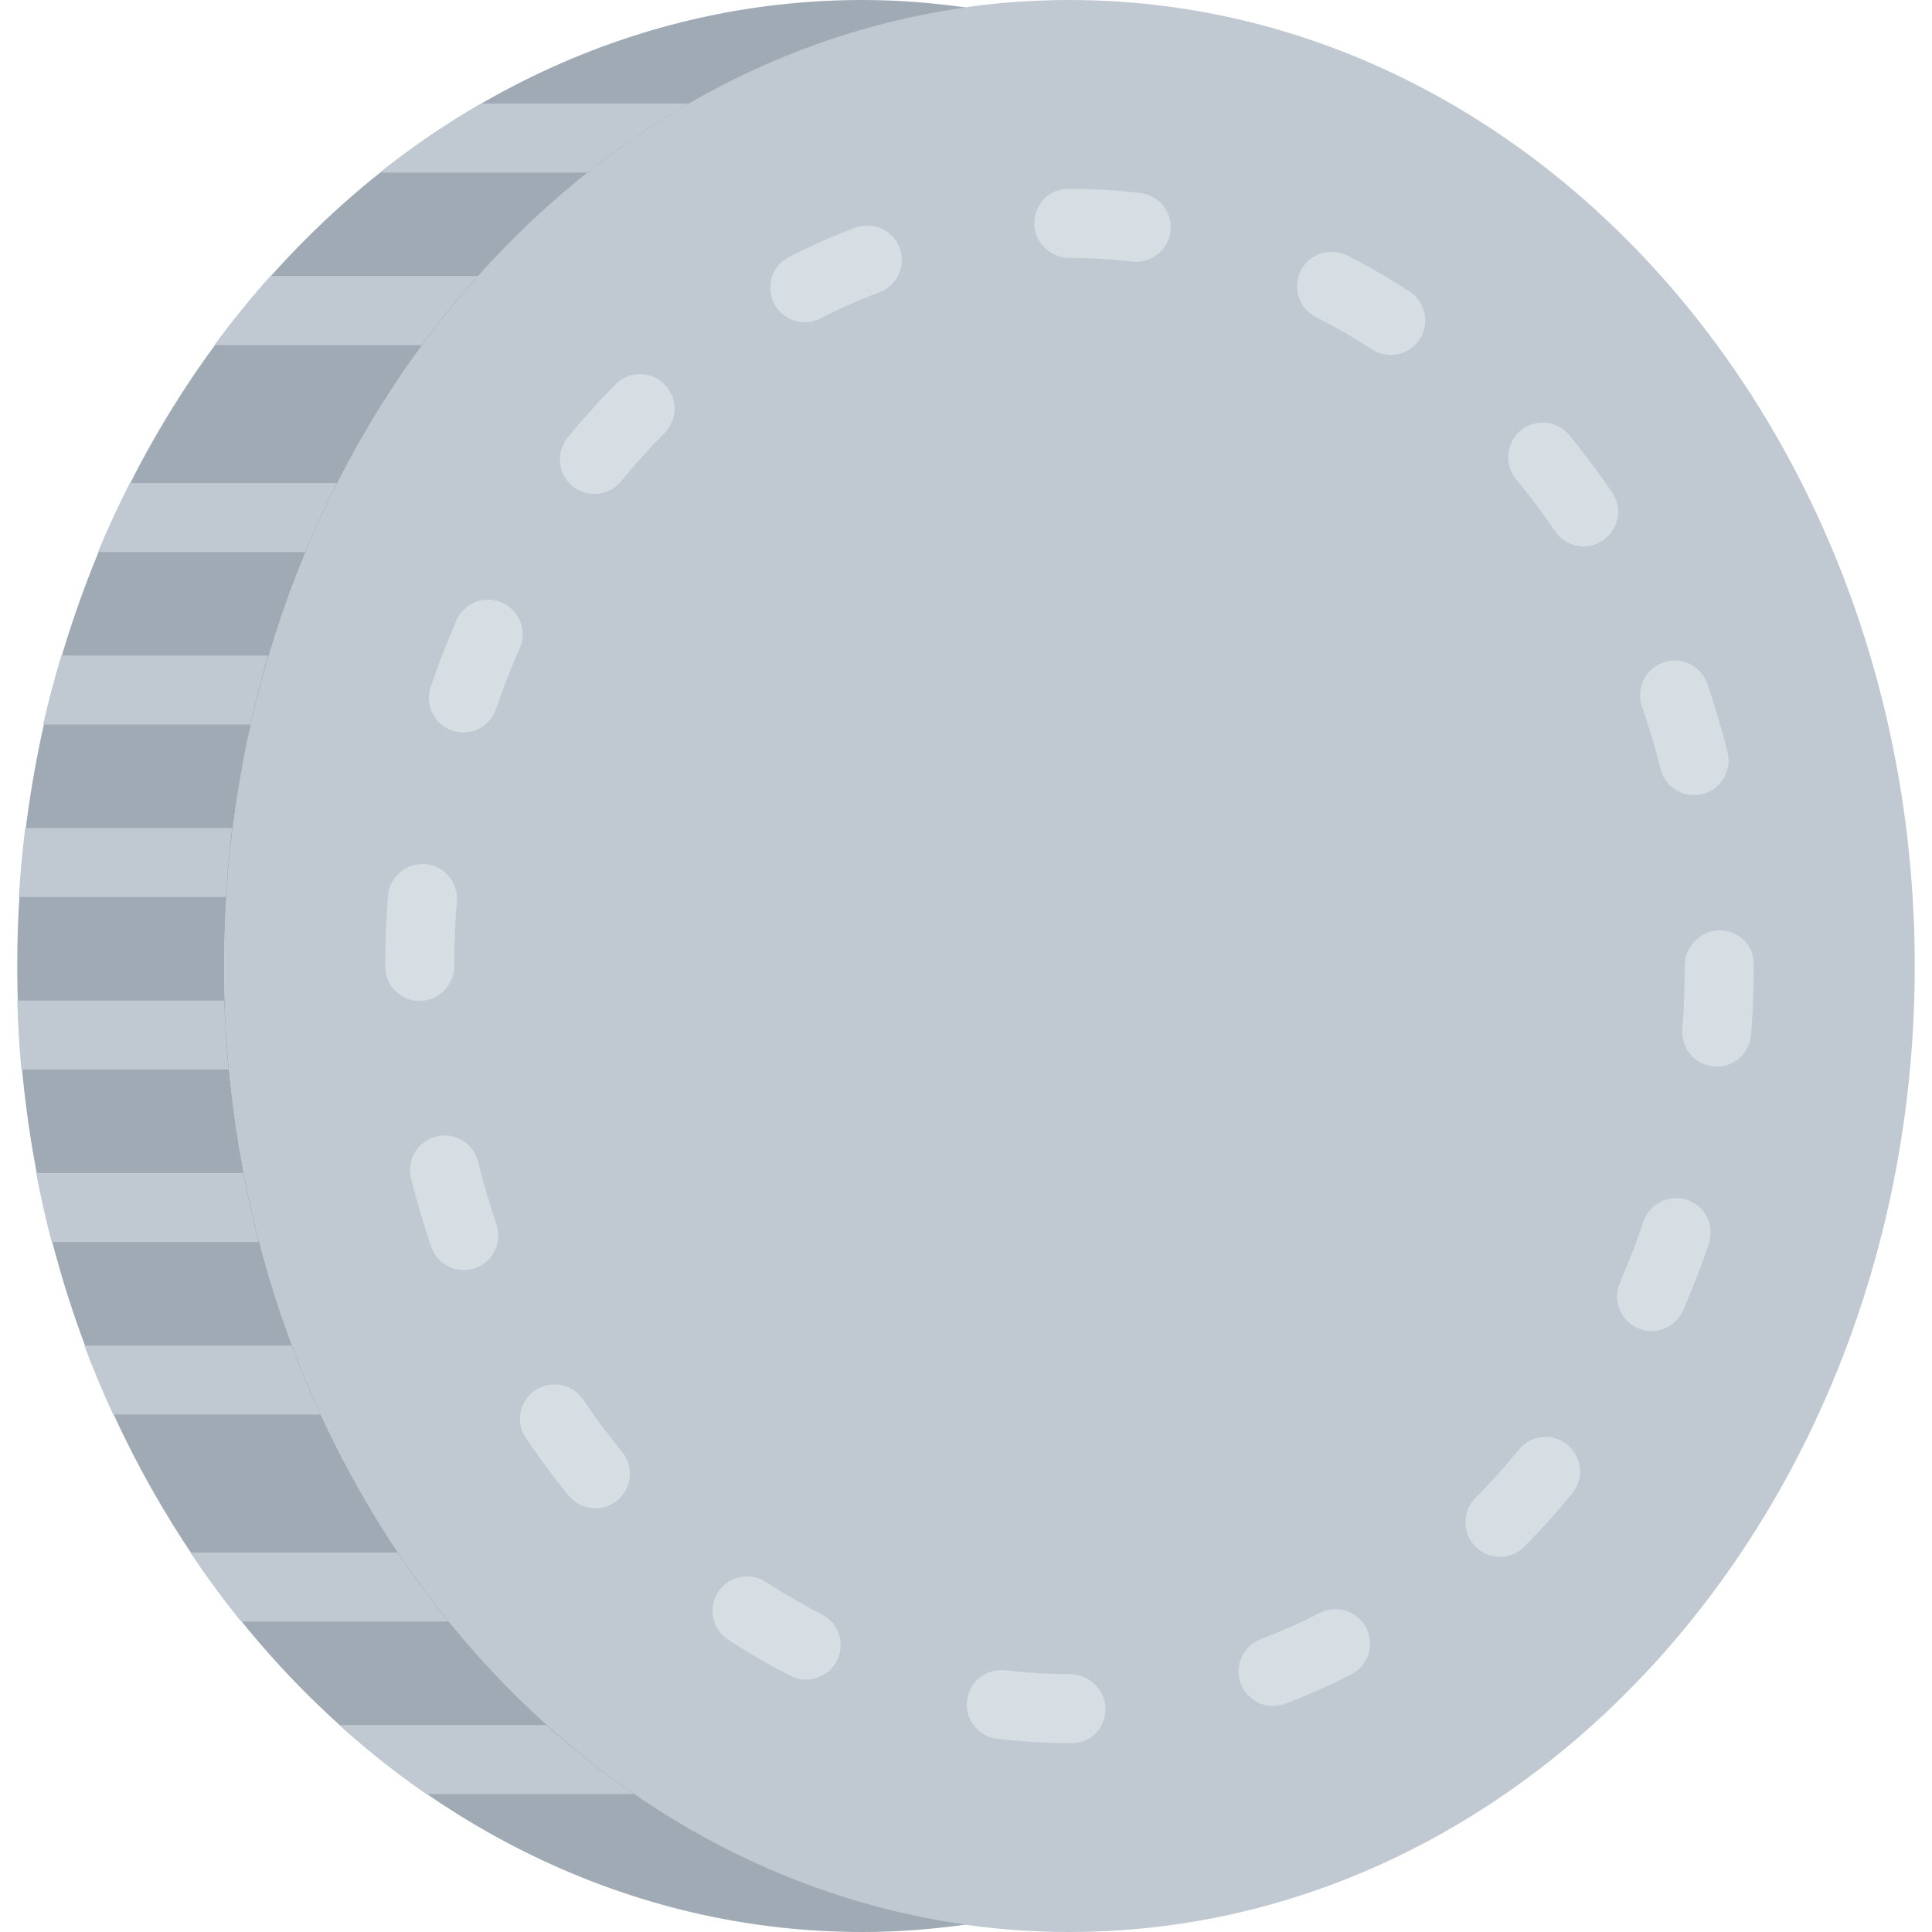
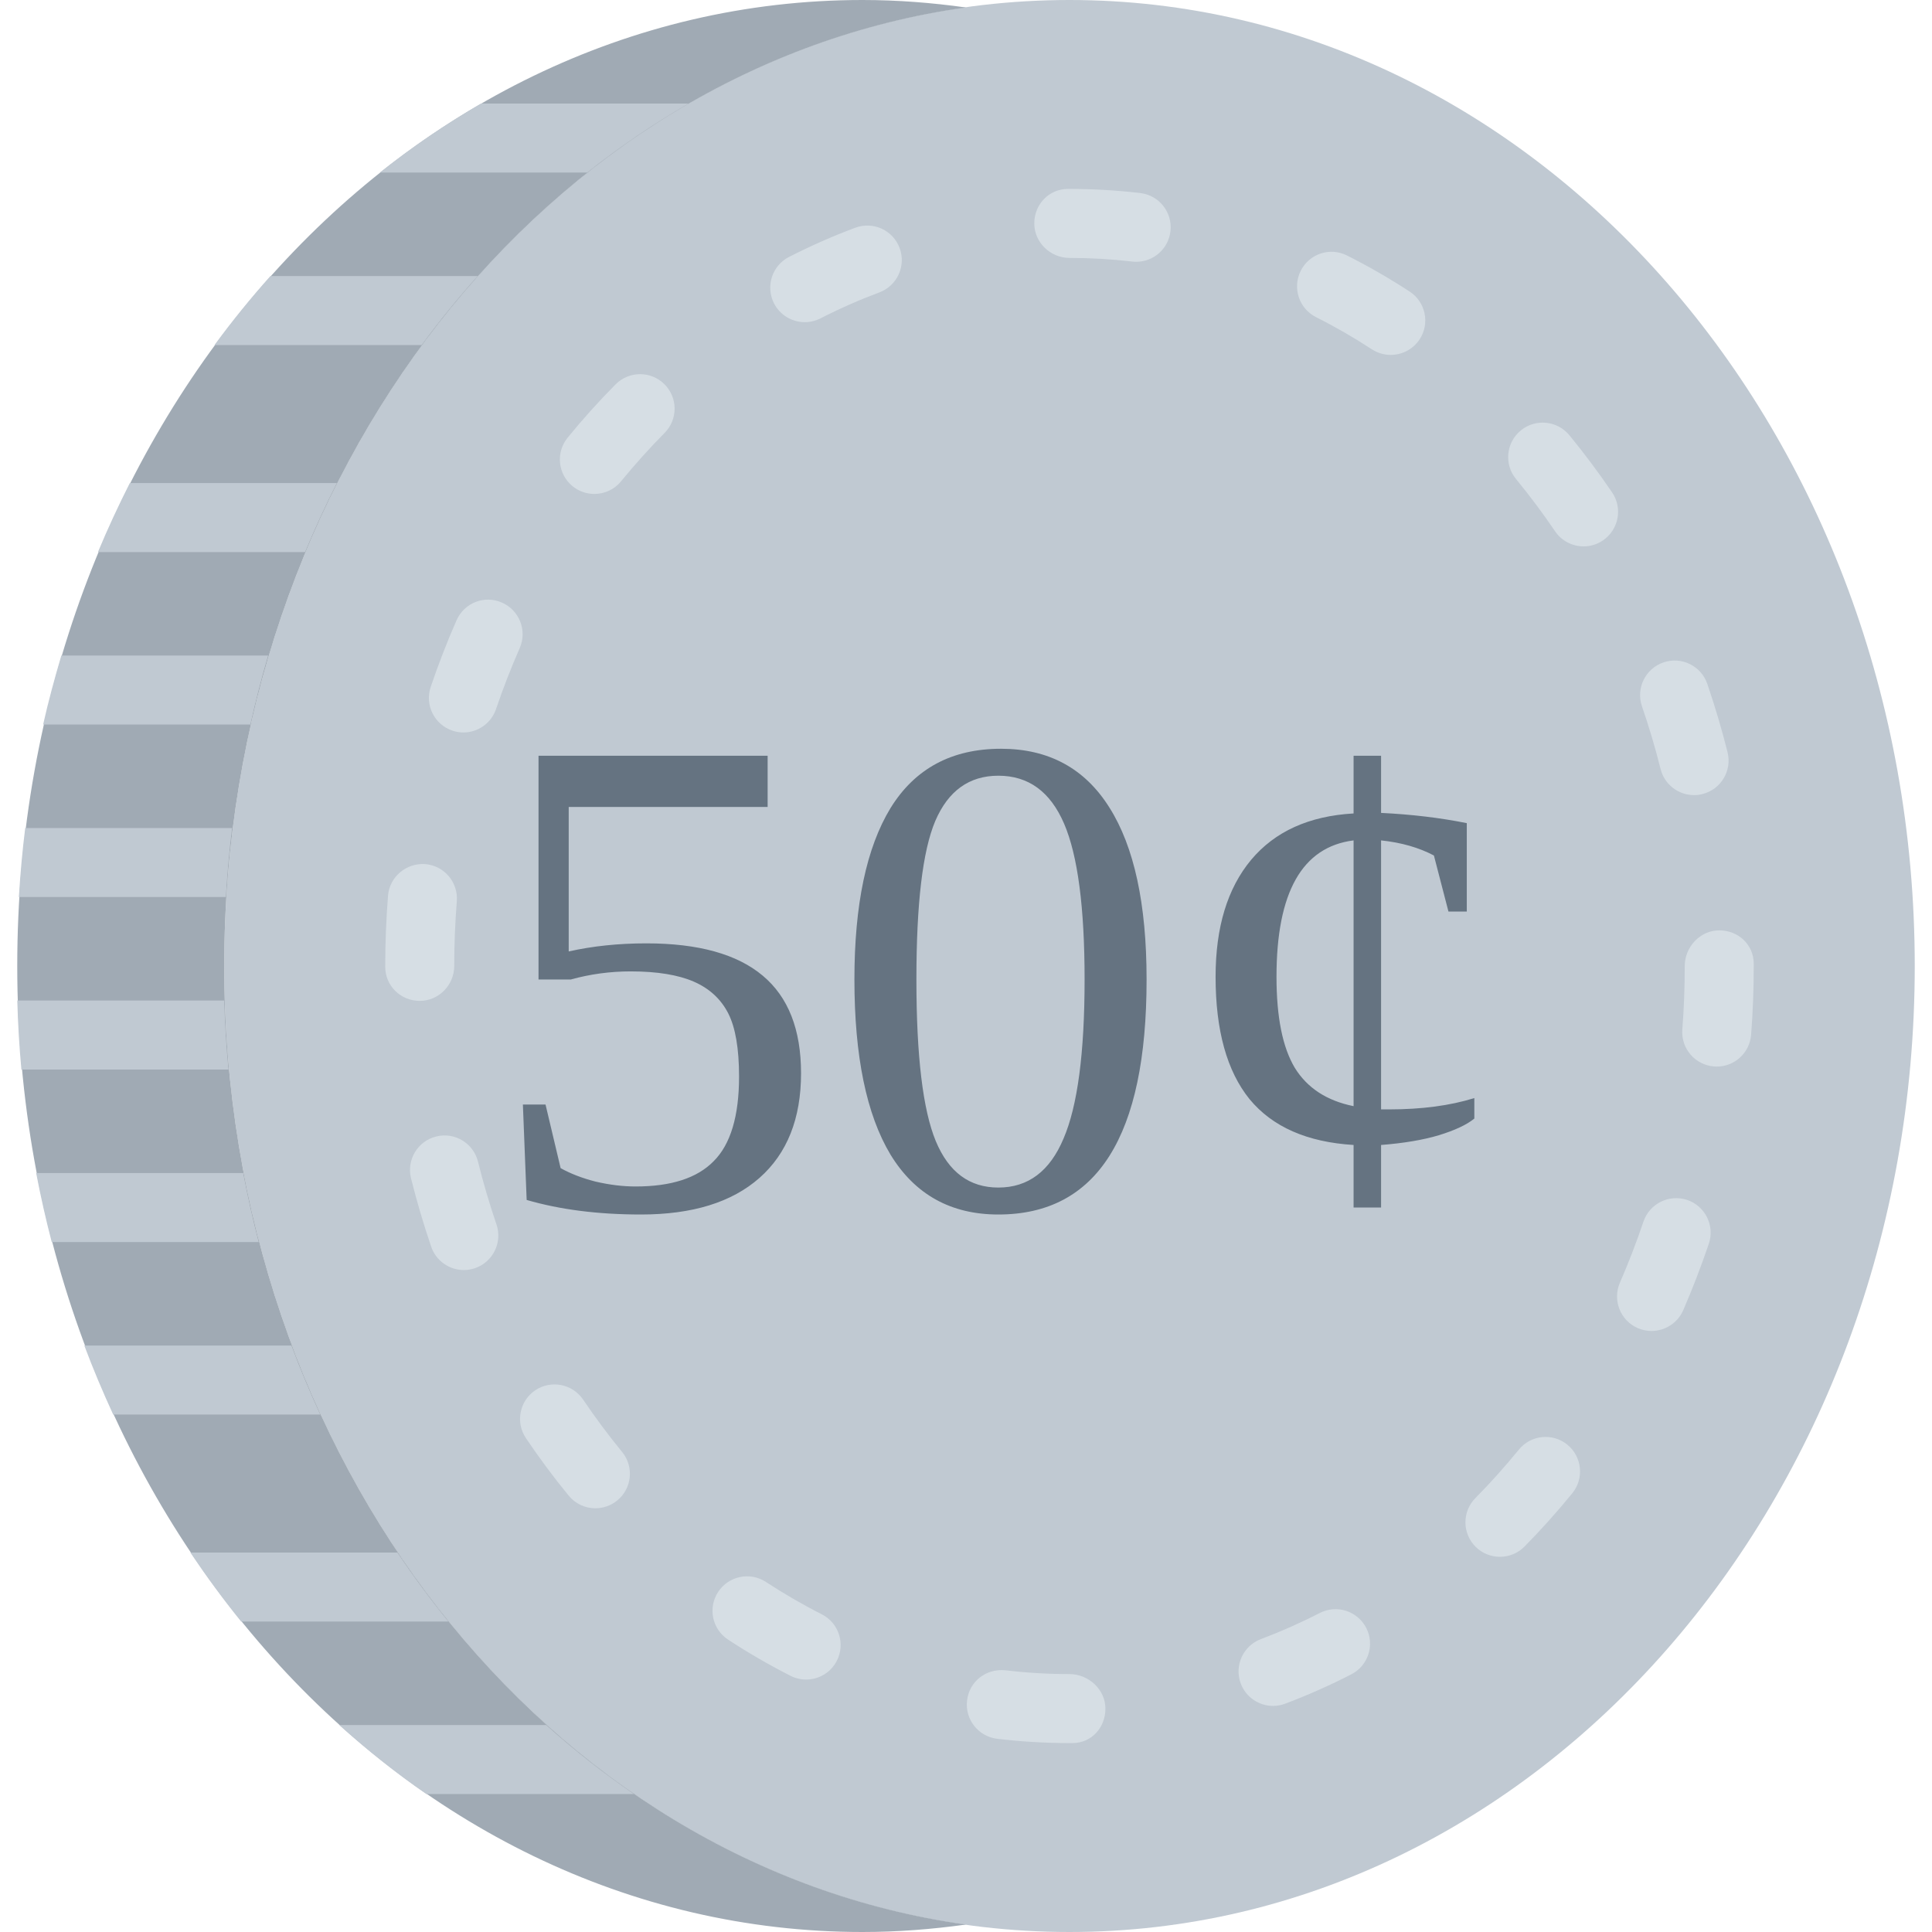
<svg xmlns="http://www.w3.org/2000/svg" version="1.1" id="Capa_1" x="0px" y="0px" viewBox="0 0 56 56" style="enable-background:new 0 0 56 56;" xml:space="preserve">
  <g id="XMLID_18_">
    <path id="XMLID_139_" style="fill:#C0C9D2;" d="M31,56C17.469,56,6.5,43.464,6.5,28S17.469,0,31,0c13.531,0,24.5,12.536,24.5,28   S44.531,56,31,56" />
    <path id="XMLID_138_" style="fill:#A0AAB4;" d="M6.5,28C6.5,13.698,15.885,1.908,28,0.217C27.016,0.079,26.016,0,25,0   C11.469,0,0.5,12.536,0.5,28S11.469,56,25,56c1.016,0,2.016-0.079,3-0.216C15.885,54.092,6.5,42.302,6.5,28" />
    <path id="XMLID_137_" style="fill:#C0C9D2;" d="M6.499,29.001H0.501c0.019,0.673,0.058,1.34,0.119,2h6.003   C6.56,30.342,6.519,29.675,6.499,29.001" />
    <path id="XMLID_136_" style="fill:#C0C9D2;" d="M6.727,24.001H0.731c-0.083,0.659-0.142,1.327-0.184,2h6   C6.588,25.329,6.645,24.661,6.727,24.001" />
    <path id="XMLID_135_" style="fill:#C0C9D2;" d="M7.049,34.001H1.048c0.13,0.676,0.28,1.343,0.451,2h5.999   C7.327,35.345,7.178,34.678,7.049,34.001" />
    <path id="XMLID_134_" style="fill:#C0C9D2;" d="M8.448,39.001H2.444c0.255,0.682,0.537,1.347,0.837,2h6.002   C8.982,40.35,8.703,39.683,8.448,39.001" />
    <path id="XMLID_133_" style="fill:#C0C9D2;" d="M7.772,19.001H1.778c-0.194,0.657-0.376,1.322-0.528,2h6.007   C7.408,20.326,7.578,19.657,7.772,19.001" />
    <path id="XMLID_132_" style="fill:#C0C9D2;" d="M9.764,14.002H3.763c-0.329,0.651-0.64,1.317-0.924,2h6.004   C9.127,15.319,9.434,14.652,9.764,14.002" />
    <path id="XMLID_131_" style="fill:#C0C9D2;" d="M13.845,8.002H7.838c-0.569,0.636-1.11,1.303-1.622,2h6.005   C12.733,9.305,13.275,8.638,13.845,8.002" />
    <path id="XMLID_130_" style="fill:#C0C9D2;" d="M19.959,3.001h-6.014c-1.02,0.59-2.002,1.258-2.935,2h6.009   C17.953,4.26,18.935,3.592,19.959,3.001" />
    <path id="XMLID_129_" style="fill:#C0C9D2;" d="M11.519,45.001H5.517c0.465,0.693,0.954,1.36,1.473,2h6.007   C12.477,46.361,11.985,45.694,11.519,45.001" />
    <path id="XMLID_128_" style="fill:#C0C9D2;" d="M9.834,50.001c0.803,0.723,1.644,1.395,2.524,2h6.015   c-0.885-0.607-1.734-1.274-2.542-2H9.834z" />
+     <text x="14" y="35" style="fill:#657381;font-size: 20px;">50¢</text>
    <path id="XMLID_111_" style="fill:#D6DEE4;" d="M31.085,50.524H31c-0.7,0-1.405-0.042-2.095-0.124   c-0.548-0.066-0.941-0.563-0.874-1.112c0.064-0.548,0.547-0.93,1.111-0.874c0.61,0.073,1.236,0.11,1.857,0.11   c0.553,0,1.042,0.448,1.042,1C32.042,50.076,31.638,50.524,31.085,50.524 M36.901,49.447c-0.404,0-0.785-0.247-0.937-0.648   c-0.194-0.516,0.067-1.093,0.583-1.288c0.578-0.218,1.153-0.473,1.706-0.757c0.493-0.254,1.094-0.059,1.348,0.432   c0.252,0.491,0.059,1.094-0.434,1.346c-0.621,0.32-1.265,0.605-1.915,0.85C37.137,49.426,37.018,49.447,36.901,49.447    M23.366,48.683c-0.153,0-0.308-0.035-0.452-0.109c-0.618-0.313-1.226-0.666-1.809-1.048c-0.463-0.302-0.592-0.922-0.289-1.384   c0.304-0.461,0.922-0.591,1.385-0.288c0.521,0.341,1.065,0.657,1.618,0.937c0.493,0.25,0.689,0.852,0.439,1.344   C24.082,48.483,23.731,48.683,23.366,48.683 M43.477,45.125c-0.255,0-0.509-0.096-0.703-0.288   c-0.394-0.389-0.397-1.022-0.009-1.415c0.437-0.44,0.858-0.913,1.259-1.403c0.348-0.428,0.977-0.493,1.405-0.145   c0.43,0.349,0.493,0.979,0.146,1.407c-0.44,0.54-0.907,1.061-1.387,1.547C43.992,45.026,43.734,45.125,43.477,45.125    M17.257,43.718c-0.29,0-0.576-0.125-0.773-0.366c-0.432-0.525-0.848-1.085-1.238-1.664c-0.31-0.457-0.19-1.079,0.267-1.389   c0.459-0.308,1.079-0.188,1.39,0.27c0.356,0.527,0.736,1.038,1.129,1.516c0.349,0.427,0.288,1.057-0.141,1.407   C17.705,43.644,17.48,43.718,17.257,43.718 M47.87,38.579c-0.133,0-0.268-0.027-0.399-0.083c-0.506-0.221-0.737-0.81-0.517-1.317   c0.251-0.576,0.48-1.172,0.682-1.769c0.177-0.523,0.744-0.804,1.268-0.629c0.522,0.177,0.804,0.744,0.628,1.267   c-0.221,0.652-0.471,1.301-0.743,1.93C48.623,38.354,48.256,38.579,47.87,38.579 M13.445,36.813c-0.416,0-0.806-0.262-0.947-0.678   c-0.221-0.648-0.418-1.316-0.585-1.982c-0.132-0.536,0.194-1.078,0.729-1.211c0.535-0.136,1.078,0.192,1.213,0.728   c0.151,0.611,0.332,1.224,0.535,1.82c0.18,0.521-0.101,1.091-0.623,1.269C13.661,36.795,13.552,36.813,13.445,36.813    M49.761,30.915c-0.024,0-0.052-0.001-0.078-0.003c-0.551-0.042-0.963-0.523-0.92-1.074c0.048-0.603,0.07-1.221,0.07-1.838   c0-0.552,0.448-1.033,1-1.033c0.553,0,1,0.415,1,0.968V28c0,0.669-0.025,1.339-0.076,1.992   C50.716,30.517,50.279,30.915,49.761,30.915 M12.166,29.011c-0.552,0-1-0.436-1-0.988V28c0-0.675,0.028-1.36,0.081-2.036   c0.042-0.551,0.534-0.955,1.075-0.918c0.55,0.043,0.962,0.524,0.919,1.075c-0.049,0.624-0.075,1.256-0.075,1.879   C13.166,28.552,12.719,29.011,12.166,29.011 M49.103,23.047c-0.447,0-0.856-0.302-0.97-0.756c-0.152-0.611-0.335-1.223-0.54-1.819   c-0.179-0.523,0.1-1.092,0.621-1.271c0.529-0.181,1.092,0.099,1.273,0.621c0.222,0.649,0.42,1.316,0.587,1.981   c0.134,0.536-0.191,1.079-0.728,1.213C49.265,23.038,49.184,23.047,49.103,23.047 M13.431,21.231c-0.106,0-0.215-0.018-0.32-0.054   c-0.523-0.177-0.804-0.745-0.626-1.268c0.221-0.654,0.473-1.303,0.748-1.929c0.223-0.506,0.808-0.738,1.316-0.514   c0.506,0.222,0.737,0.812,0.516,1.317c-0.252,0.574-0.483,1.169-0.687,1.768C14.237,20.968,13.848,21.231,13.431,21.231    M45.903,15.837c-0.321,0-0.637-0.154-0.829-0.439c-0.353-0.52-0.733-1.029-1.131-1.513c-0.352-0.426-0.289-1.057,0.137-1.408   c0.427-0.35,1.056-0.289,1.408,0.137c0.437,0.532,0.854,1.092,1.242,1.662c0.309,0.458,0.188,1.079-0.269,1.389   C46.29,15.781,46.096,15.837,45.903,15.837 M17.228,14.317c-0.223,0-0.446-0.073-0.633-0.225c-0.428-0.35-0.49-0.979-0.141-1.407   c0.439-0.538,0.907-1.058,1.389-1.544c0.391-0.393,1.023-0.394,1.414-0.006c0.394,0.389,0.396,1.022,0.006,1.414   c-0.437,0.441-0.86,0.913-1.261,1.401C17.806,14.192,17.518,14.317,17.228,14.317 M40.31,10.287c-0.188,0-0.377-0.053-0.546-0.162   c-0.523-0.342-1.068-0.656-1.619-0.933c-0.493-0.248-0.691-0.851-0.442-1.344c0.248-0.493,0.847-0.692,1.342-0.442   c0.617,0.31,1.227,0.662,1.813,1.044c0.463,0.301,0.594,0.921,0.292,1.384C40.957,10.127,40.637,10.287,40.31,10.287 M23.328,9.338   c-0.365,0-0.715-0.199-0.893-0.545c-0.25-0.493-0.056-1.095,0.436-1.346c0.625-0.318,1.27-0.604,1.917-0.845   c0.522-0.195,1.094,0.069,1.288,0.586c0.193,0.517-0.07,1.093-0.586,1.287c-0.577,0.216-1.153,0.469-1.708,0.753   C23.636,9.302,23.481,9.338,23.328,9.338 M32.934,7.588c-0.037,0-0.076-0.002-0.115-0.007C32.216,7.511,31.605,7.476,31,7.476   c-0.552,0-1.021-0.448-1.021-1c0-0.552,0.425-1,0.977-1H31c0.681,0,1.371,0.04,2.048,0.119c0.549,0.063,0.942,0.56,0.878,1.108   C33.868,7.213,33.435,7.588,32.934,7.588" />
  </g>
  <g>
</g>
  <g>
</g>
  <g>
</g>
  <g>
</g>
  <g>
</g>
  <g>
</g>
  <g>
</g>
  <g>
</g>
  <g>
</g>
  <g>
</g>
  <g>
</g>
  <g>
</g>
  <g>
</g>
  <g>
</g>
  <g>
</g>
</svg>
